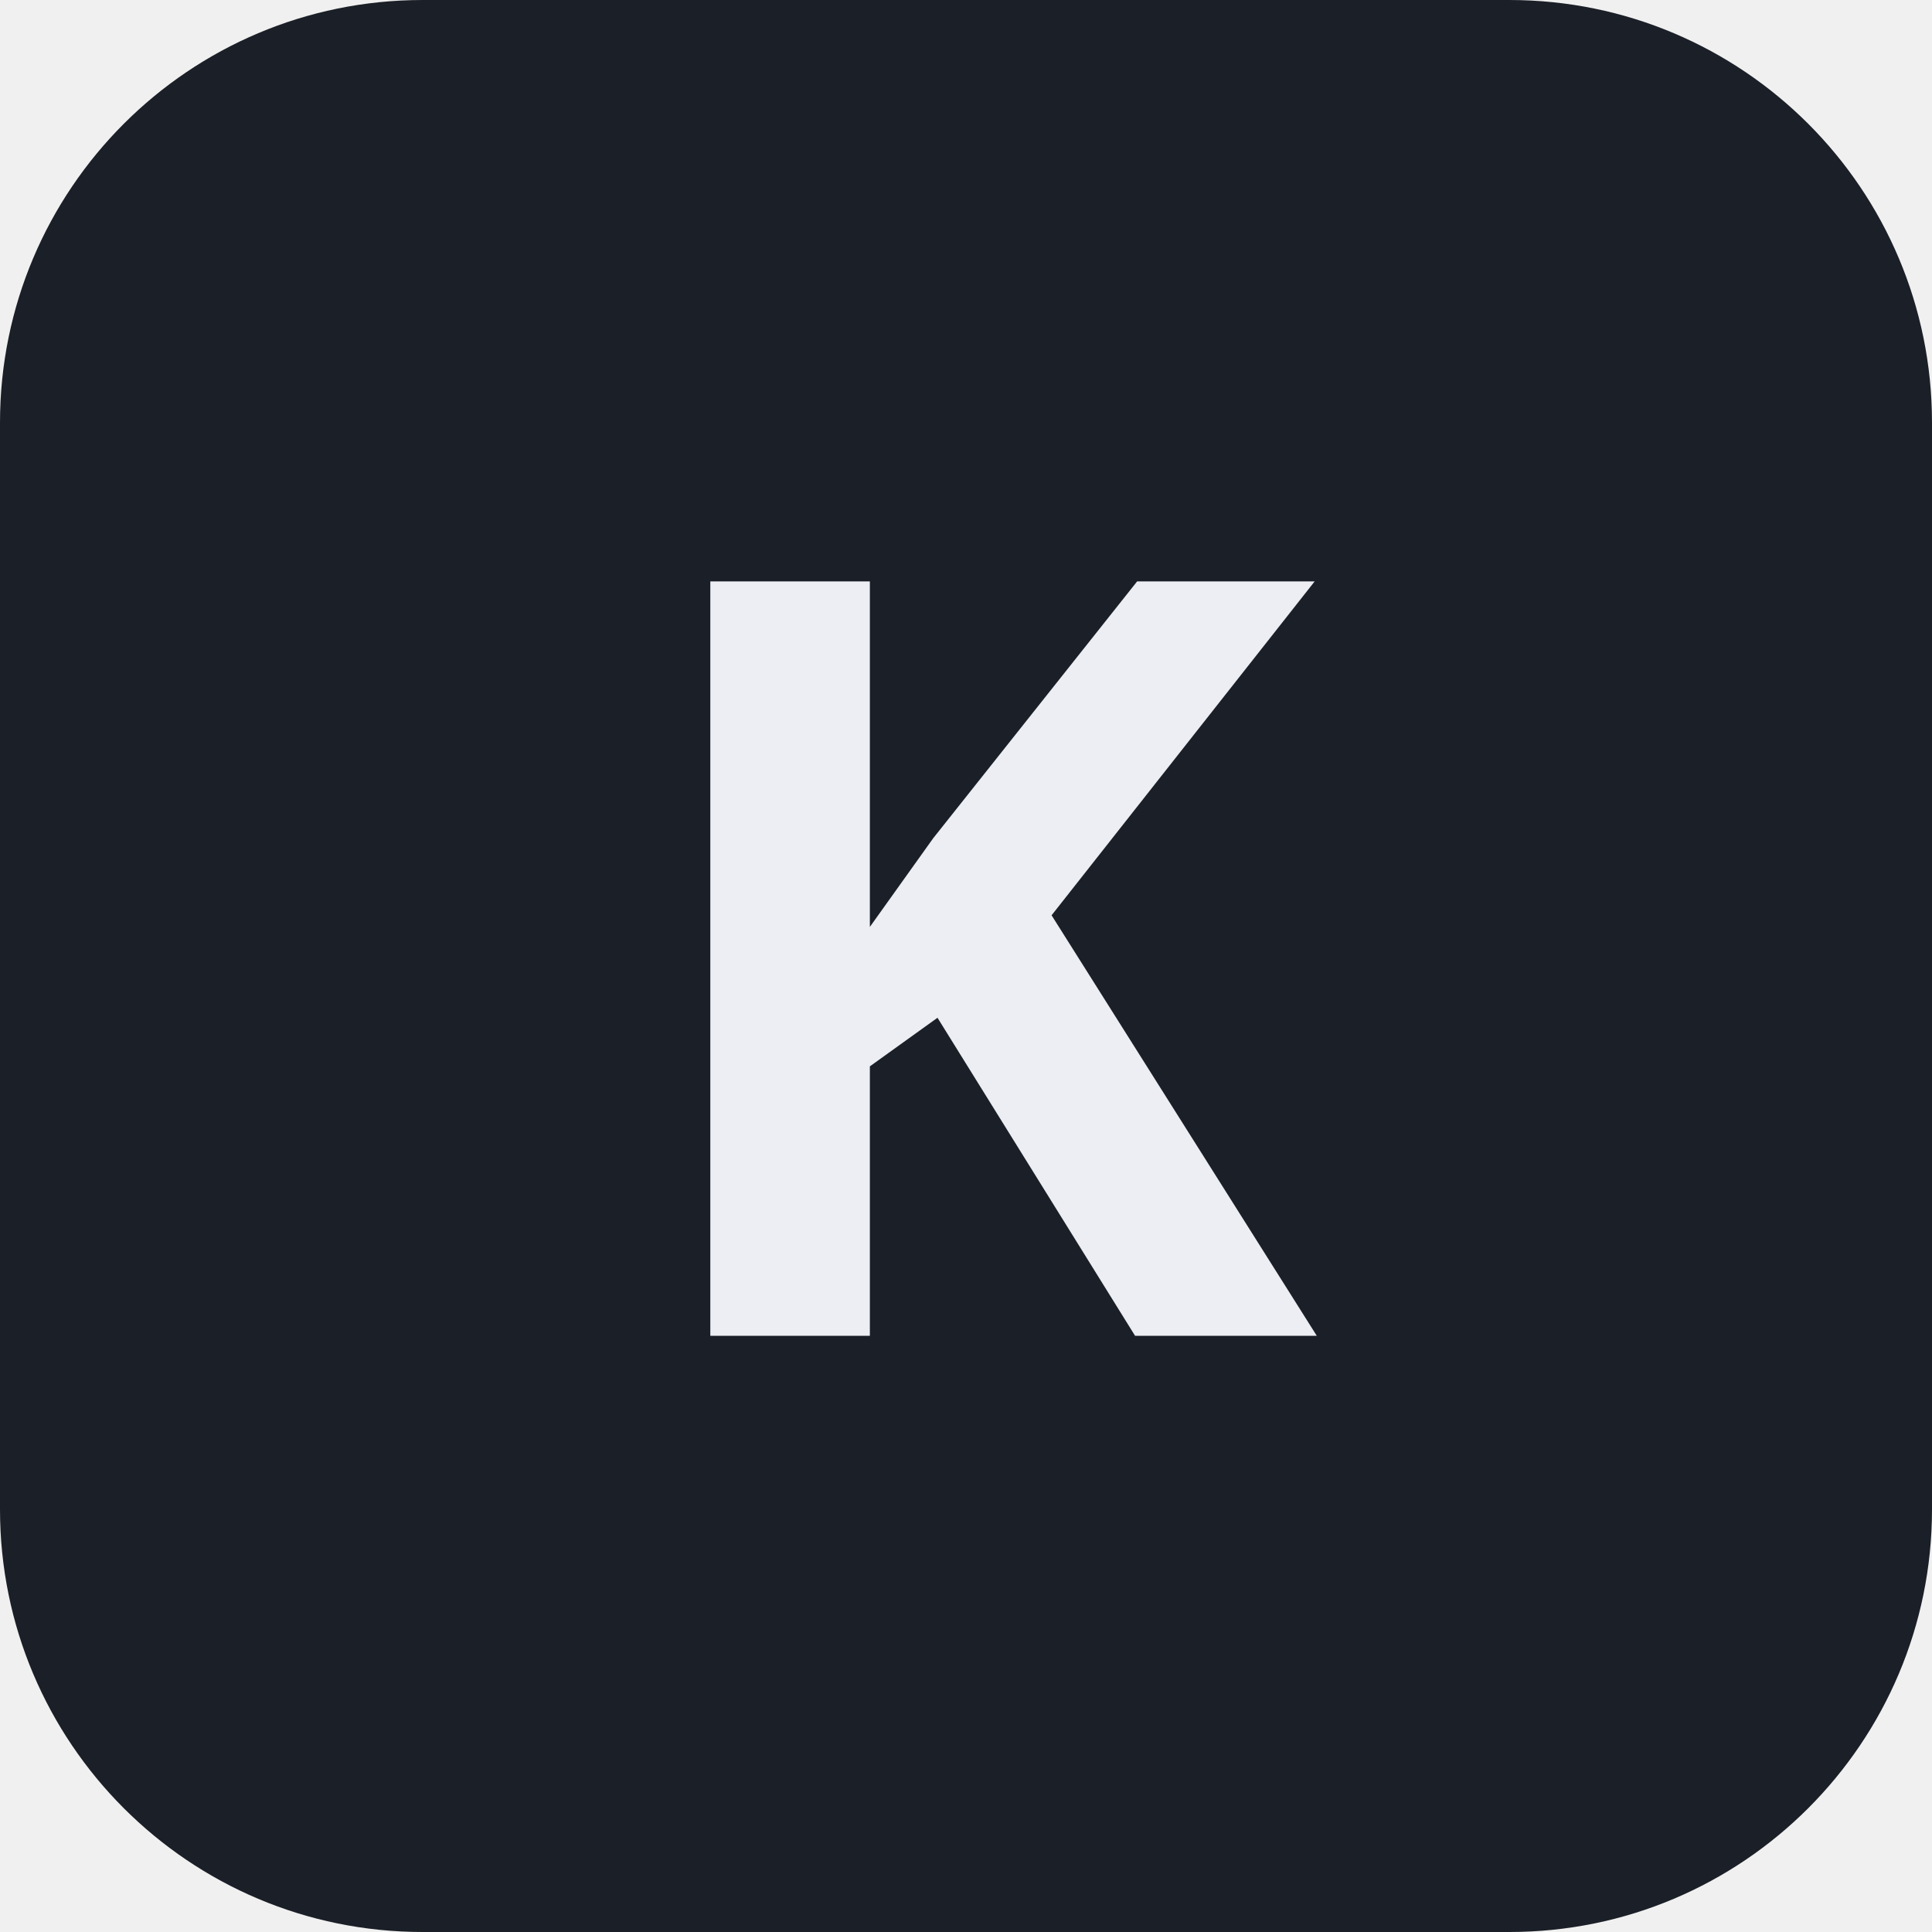
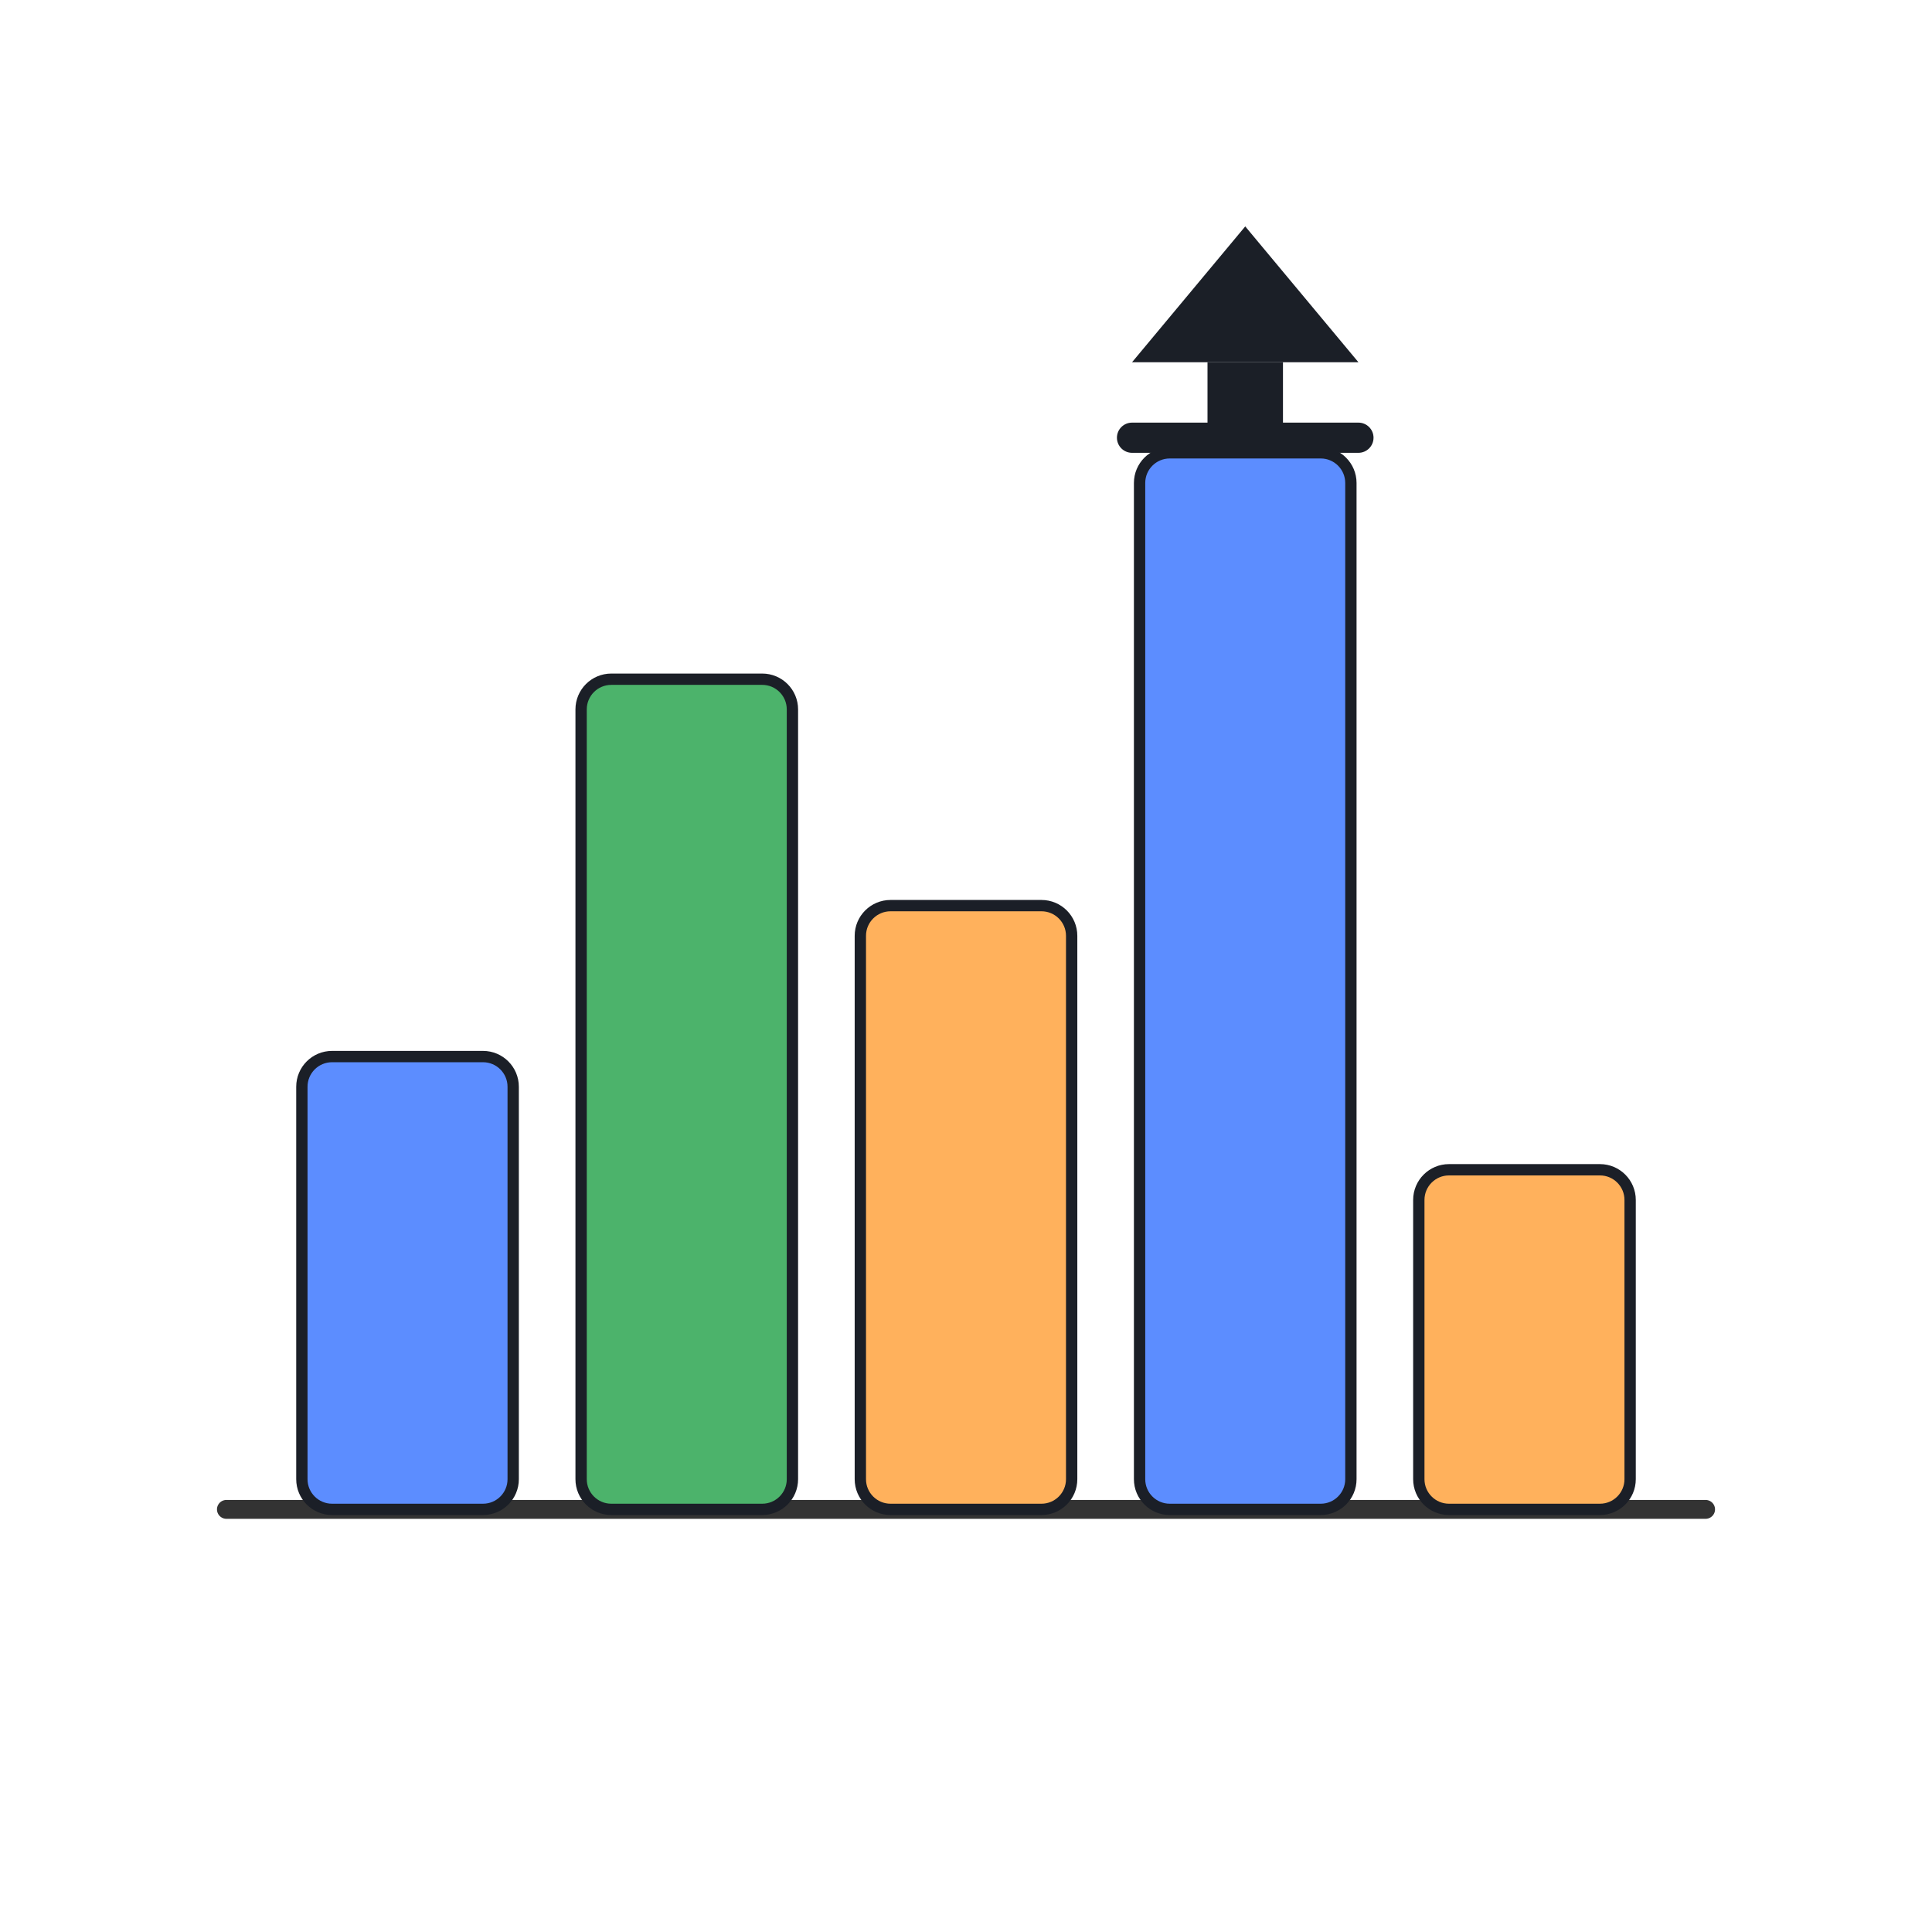
<svg xmlns="http://www.w3.org/2000/svg" viewBox="0 0 512 512">
-   <rect width="512" height="512" rx="112" fill="#1b1f27" />
-   <text x="256" y="256" dy=".35em" text-anchor="middle" font-family="system-ui,sans-serif" font-weight="700" font-size="280" fill="#eceef3">K</text>
+   <rect width="512" height="512" fill="#ffffff" />
+   <line x1="60" y1="400" x2="452" y2="400" stroke="#333333" stroke-width="5" stroke-linecap="round" />
+   <g stroke="#1b1f27" stroke-width="3">
+     <rect x="80" y="280" width="56" height="120" rx="8" fill="#5c8dff" />
+     <rect x="154" y="180" width="56" height="220" rx="8" fill="#4cb36b" />
+     <rect x="228" y="240" width="56" height="160" rx="8" fill="#ffb15c" />
+     <rect x="302" y="120" width="56" height="280" rx="8" fill="#5c8dff" />
+     <rect x="376" y="310" width="56" height="90" rx="8" fill="#ffb15c" />
+   </g>
+   <polygon points="330,60 300,96 360,96" fill="#1b1f27" />
+   <rect x="320" y="96" width="20" height="20" fill="#1b1f27" />
+   <rect x="296" y="112" width="68" height="8" rx="4" fill="#1b1f27" />
</svg>
